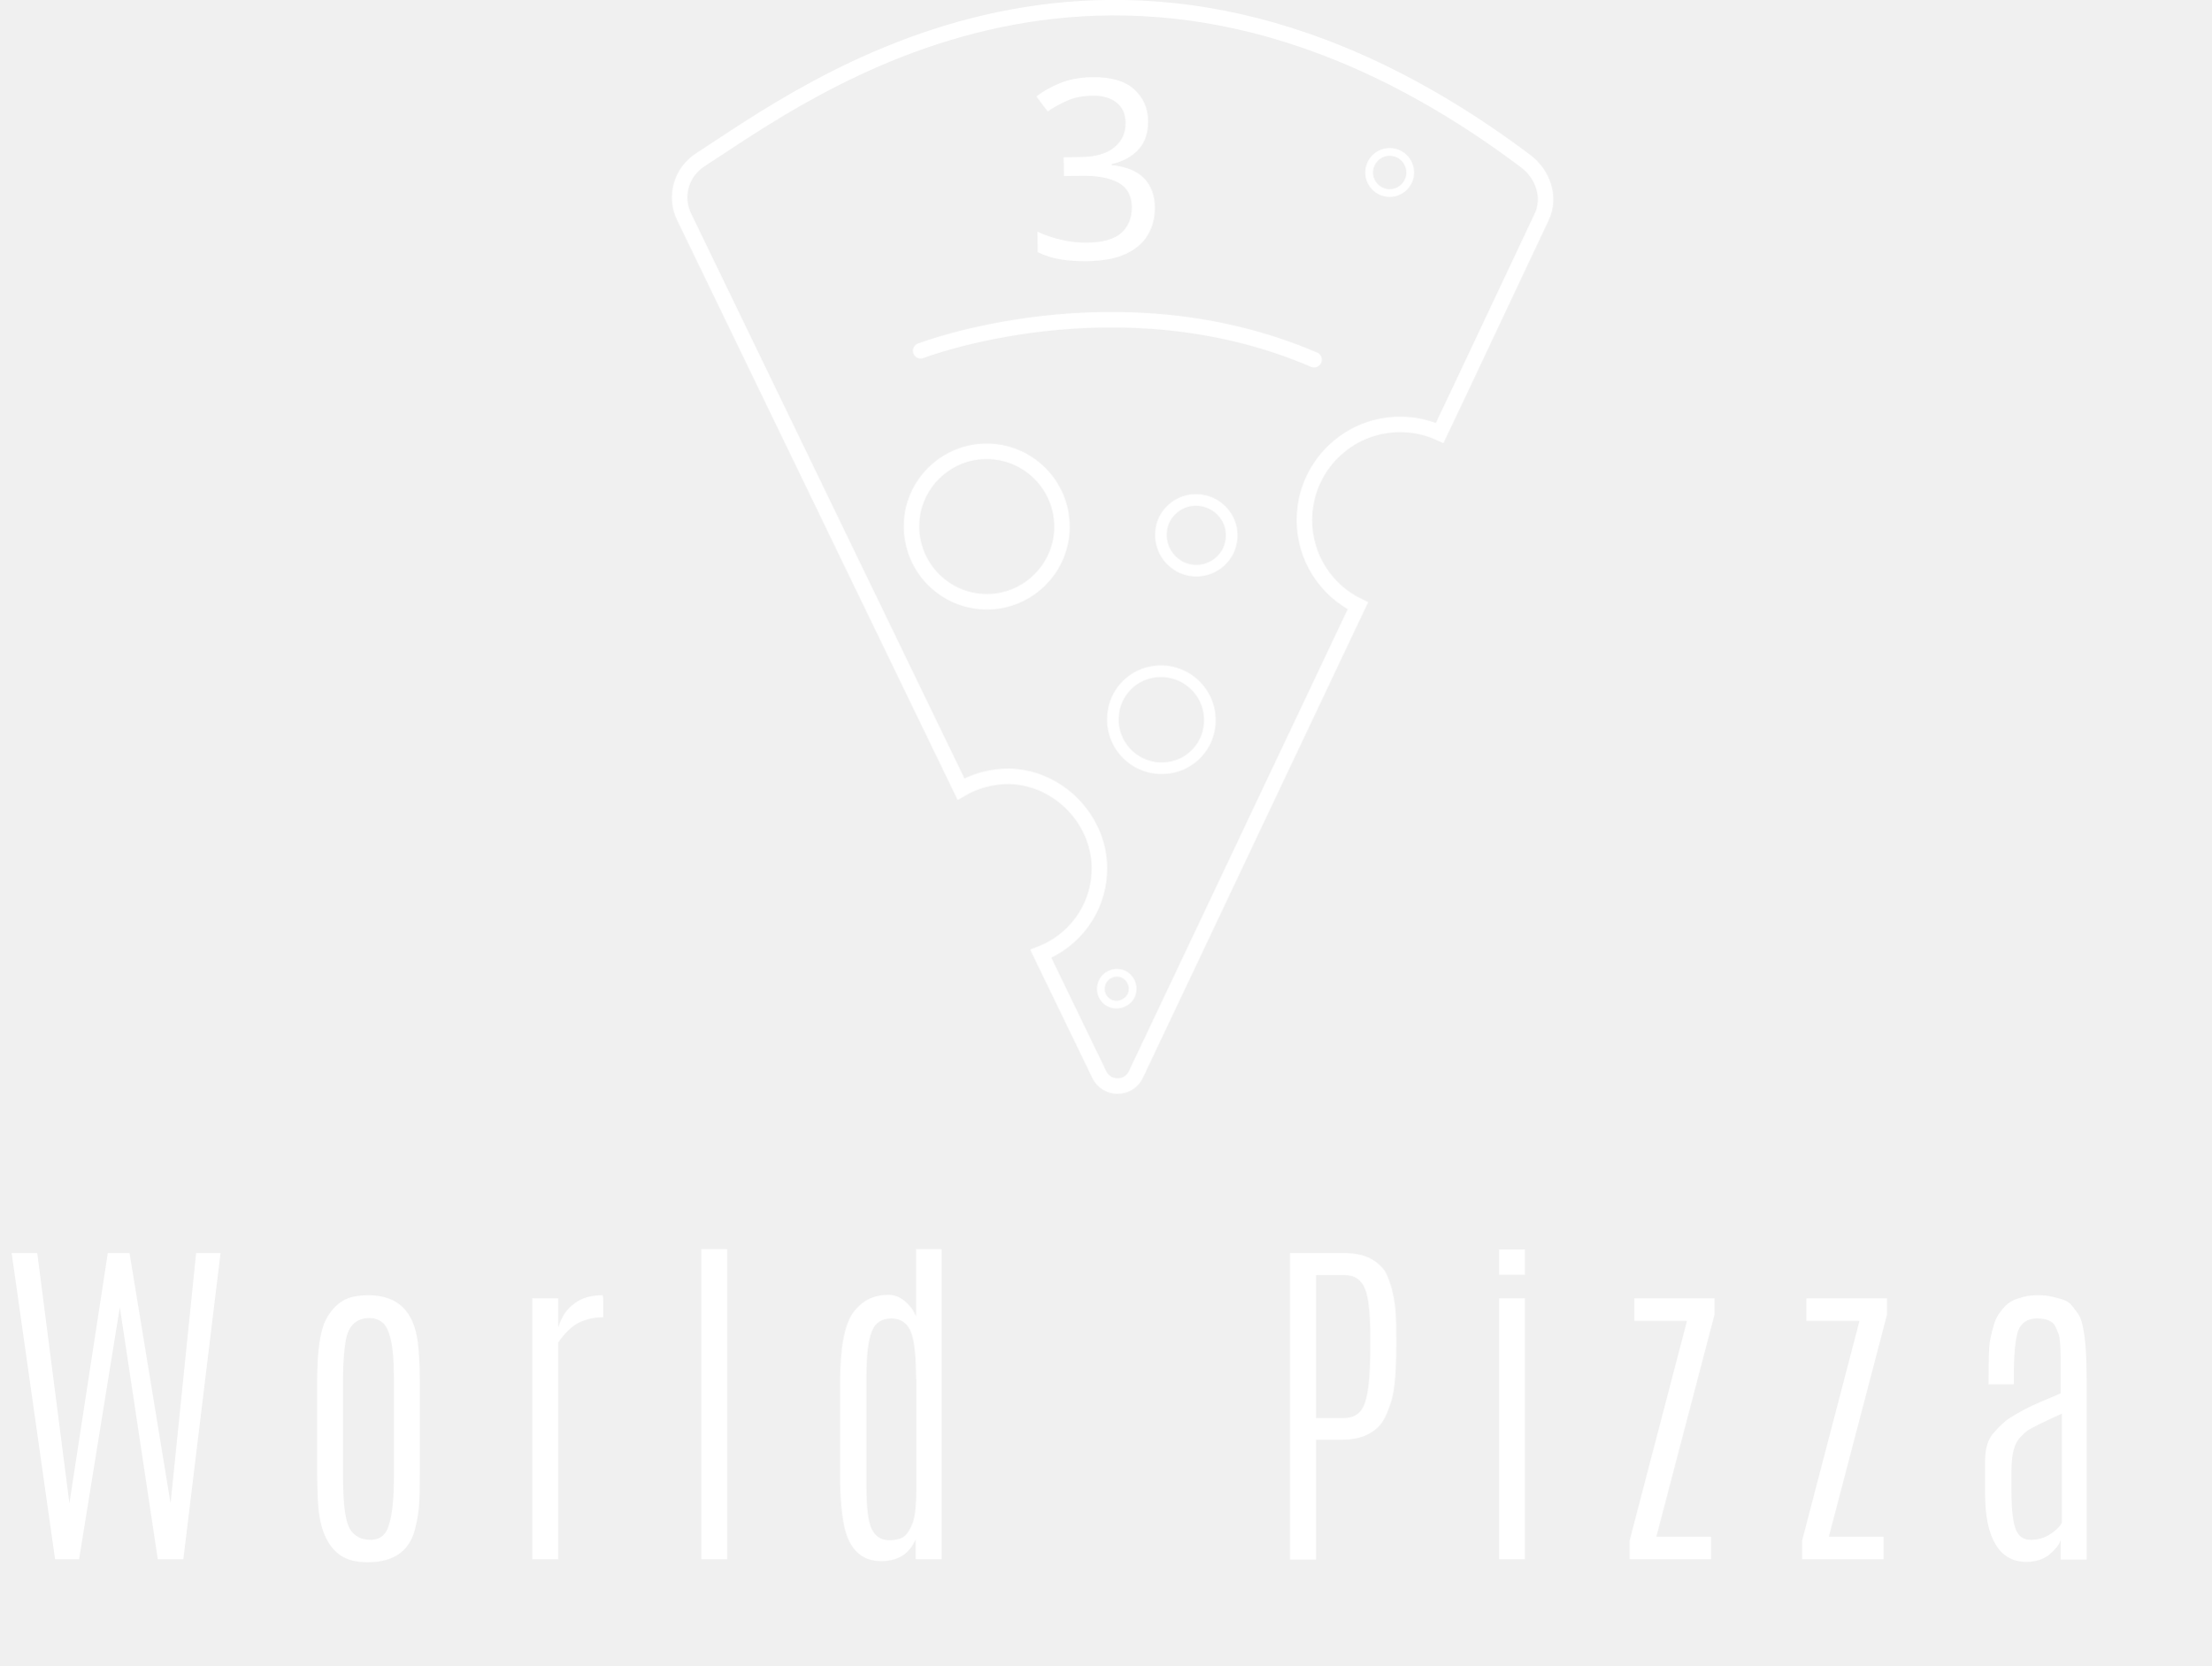
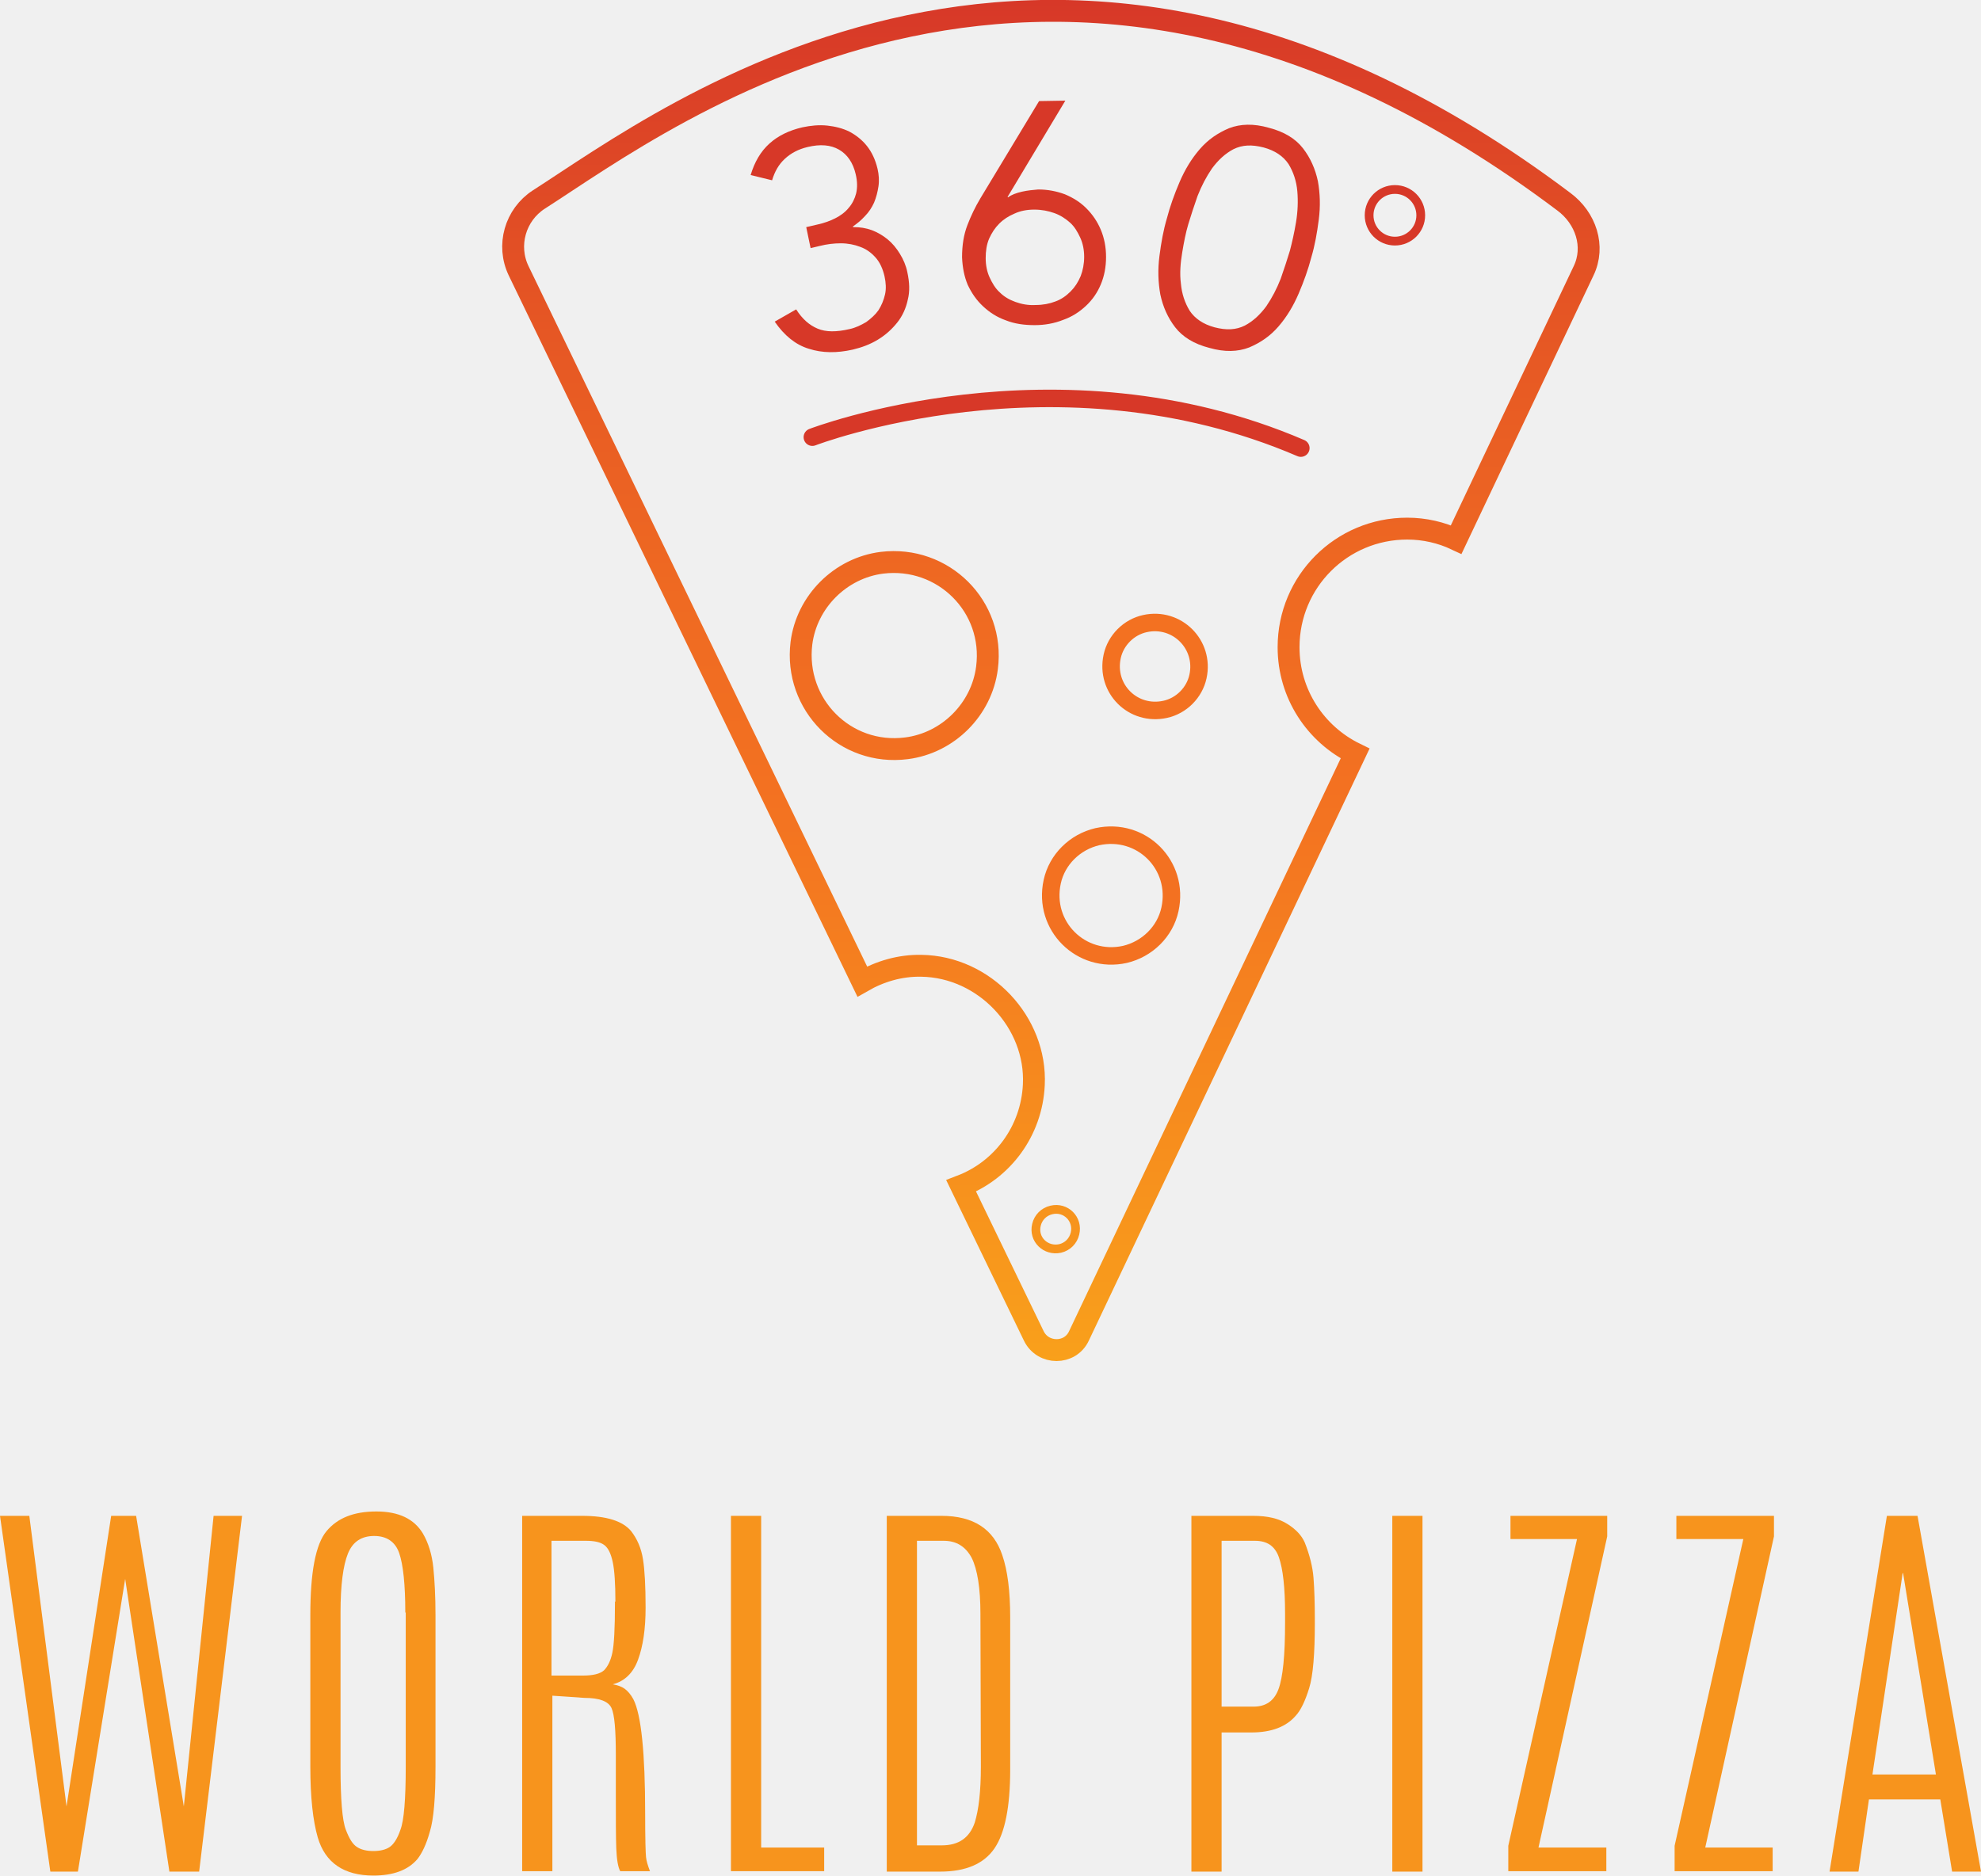
- <svg xmlns="http://www.w3.org/2000/svg" version="1.1" id="_x33_60_x5F_pizza" x="0px" y="0px" viewBox="0 0 570.4 429.8" style="enable-background:new 0 0 570.4 429.8;" xml:space="preserve">
+ <svg xmlns="http://www.w3.org/2000/svg" version="1.1" id="_x33_60_x5F_pizza_1_" x="0px" y="0px" viewBox="0 0 452.6 428.6" style="enable-background:new 0 0 452.6 428.6;" xml:space="preserve">
  <style type="text/css">
- 	.st0{fill:none;}
- 	.st1{enable-background:new    ;}
- 	.st2{fill:#FFFFFF;}
- 	.st3{fill:#616161;}
- 	.st4{font-family:'ArialMT';}
- 	.st5{font-size:12px;}
- 	.st6{font-family:'Avenir-Book';}
- 	.st7{font-size:64.66px;}
- 	.st8{letter-spacing:58;}
- 	.st9{fill:none;stroke:#FFFFFF;stroke-width:2;stroke-miterlimit:10;}
- 	.st10{fill:none;stroke:#FFFFFF;stroke-width:3;stroke-linecap:round;stroke-miterlimit:10;}
- 	.st11{fill:none;stroke:#FFFFFF;stroke-width:2;stroke-linecap:round;stroke-miterlimit:10;}
- 	.st12{fill:none;stroke:#FFFFFF;stroke-width:4;stroke-linecap:round;stroke-miterlimit:10;}
+ 	.st0{fill:#F7941D;}
+ 	.st1{fill:#616161;}
+ 	.st2{fill:#D73828;}
+ 	.st3{fill:none;stroke:#D73828;stroke-width:2;stroke-miterlimit:10;}
+ 	.st4{fill:none;stroke:#F37121;stroke-width:4;stroke-linecap:round;stroke-miterlimit:10;}
+ 	.st5{fill:none;stroke:#F7941D;stroke-width:2;stroke-linecap:round;stroke-miterlimit:10;}
+ 	.st6{fill:none;stroke:#FFFFFF;stroke-width:2;stroke-linecap:round;stroke-miterlimit:10;}
+ 	.st7{fill:none;stroke:url(#SVGID_1_);stroke-width:5;stroke-linecap:round;stroke-miterlimit:10;}
+ 	.st8{fill:none;stroke:#D73828;stroke-width:4;stroke-linecap:round;stroke-miterlimit:10;}
</style>
-   <rect y="322.3" class="st0" width="567.9" height="102.6" />
-   <g class="st1">
-     <path class="st2" d="M50.6,323.3h6.3l-9.6,79h-6.6l-9.8-65l-10.5,65h-6.2l-11.2-79h6.6l8.3,64.6l9.9-64.6h5.6L44,387.9L50.6,323.3z   " />
-     <path class="st2" d="M81.8,356.7c0-7.8,0.7-13.1,2.2-16.1c1.5-2.9,3.5-4.8,6-5.7c1.5-0.5,3.2-0.7,5-0.7c7.6,0,11.8,4.1,12.8,12.3   c0.3,2.8,0.5,6.2,0.5,10.1v22.6c0,5.3-0.1,8.7-0.3,10.3c-0.2,1.6-0.4,2.9-0.7,4c-1.2,6.4-5.4,9.6-12.5,9.6c-2.9,0-5.2-0.6-7-1.8   c-3.3-2.3-5.2-6.5-5.7-12.5c-0.2-2.7-0.3-5.9-0.3-9.6V356.7z M101.6,355.1c0-7.7-1-12.4-3.1-14c-0.9-0.7-2-1-3.2-1   c-3.4,0-5.4,1.9-6.1,5.7c-0.4,2.4-0.7,5.5-0.7,9.3v26.5c0,6.6,0.6,10.9,1.7,12.8c1.1,1.9,2.9,2.9,5.4,2.9c2.5,0,4.1-1.4,4.8-4.1   c0.8-2.7,1.2-6.6,1.2-11.6V355.1z" />
-     <path class="st2" d="M155.4,334.2c0.1,0,0.2,0.5,0.2,1.4s0,1.9,0,2.9v1.4c-2.4,0-4.5,0.5-6.3,1.4c-1.8,0.9-3.6,2.6-5.3,5.1v55.9   h-6.7V335h6.7v7.5c0.8-2.6,2.1-4.7,4.1-6.1C150,334.9,152.4,334.2,155.4,334.2z" />
-     <path class="st2" d="M180.9,322.3h6.7v80h-6.7V322.3z" />
-     <path class="st2" d="M236.2,322.3h6.7v80h-6.7v-5.1c-1.6,3.7-4.5,5.6-8.9,5.6c-5,0-8.2-3-9.5-8.9c-0.7-3.3-1.1-7.6-1.1-13.2v-23.7   c0-9,1.1-15.1,3.3-18.2c2.2-3.1,5.2-4.7,9.2-4.7c1.5,0,2.9,0.5,4.2,1.6c1.3,1.1,2.3,2.4,2.9,4V322.3z M236.3,355.8   c0-5.8-0.4-9.8-1.3-12.1c-0.9-2.3-2.6-3.5-5.1-3.5c-2.5,0-4.3,1.2-5.1,3.6c-0.9,2.4-1.3,6.5-1.3,12.4v26.7c0,6.2,0.5,10.1,1.5,11.9   c1,1.7,2.4,2.6,4.3,2.6c1.9,0,3.3-0.4,4.1-1.1s1.5-1.9,2.1-3.5s0.9-4.9,0.9-9.8V355.8z" />
+   <g>
+     <path class="st0" d="M48.8,346.4h6.5l-9.8,81.3h-6.8l-10.1-66.9l-10.8,66.9h-6.3L0,346.4h6.7l8.5,66.4l10.2-66.4h5.7L42,412.8   L48.8,346.4z" />
+     <path class="st0" d="M70.9,369.1c0-9.8,1.2-16.2,3.7-19.2c2.5-3,6.2-4.5,11.4-4.5c5.1,0,8.6,1.7,10.6,5c1.3,2.2,2.1,4.9,2.4,7.8   c0.3,3,0.5,6.6,0.5,10.9v34.6c0,7-0.4,12-1.3,14.9c-0.8,2.9-1.8,4.9-2.8,6.2c-2.2,2.6-5.6,3.8-10.1,3.8c-6.7,0-11-2.9-12.7-8.7   c-1.1-3.8-1.7-9.2-1.7-16.2V369.1z M92.6,368.5c0-6.5-0.5-11-1.4-13.6s-2.9-3.9-5.7-3.9c-2.9,0-4.9,1.3-6,4   c-1.1,2.7-1.7,7.2-1.7,13.5v35.2c0,7.5,0.4,12.3,1.2,14.4s1.6,3.4,2.6,4c0.9,0.6,2.2,0.9,3.7,0.9c1.5,0,2.8-0.3,3.7-0.9   c0.9-0.6,1.8-1.9,2.5-4c0.8-2.1,1.2-6.9,1.2-14.4V368.5z" />
+     <path class="st0" d="M119.2,346.4H133c5.6,0,9.3,1.2,11.2,3.5c1.4,1.8,2.3,3.9,2.7,6.4c0.4,2.5,0.6,6.2,0.6,11.1s-0.6,8.8-1.7,11.8   c-1.1,3.1-3.1,5-5.8,5.7c1.1,0.2,2,0.5,2.7,1c0.7,0.5,1.4,1.3,2,2.4c1.8,3.5,2.7,12.3,2.7,26.1c0,5.8,0.1,9.1,0.2,10   c0.1,0.9,0.4,1.9,0.9,3.2h-6.8c-0.5-0.9-0.8-2.7-0.9-5.2c-0.1-2.6-0.1-6.7-0.1-12.3v-9c0-5.7-0.3-9.3-1-10.8   c-0.7-1.5-2.7-2.3-6.2-2.3l-7.3-0.5v40.1h-6.9V346.4z M140.6,366c0-4.1-0.2-7.1-0.6-9c-0.4-1.9-1-3.2-1.9-3.9c-0.9-0.7-2.3-1-4.3-1   H126v30.8h7.2c2.3,0,3.9-0.4,4.8-1.2c0.8-0.8,1.5-2.1,1.9-4c0.4-1.9,0.6-5.6,0.6-11.2V366z" />
+     <path class="st0" d="M167,346.4h6.9v75.8h14.4v5.4H167V346.4z" />
+     <path class="st0" d="M202.6,346.4h12.5c7.3,0,11.9,3,13.9,9c1.2,3.5,1.8,8.2,1.8,14.2l0,34.8c0,8.5-1.2,14.5-3.6,18   c-2.4,3.5-6.5,5.3-12.4,5.3h-12.2V346.4z M224,368.8c0-5.9-0.7-10.2-2-12.8c-1.4-2.6-3.5-3.9-6.4-3.9h-6.1v69.6h5.7   c3.8,0,6.3-1.7,7.5-5.2c0.9-2.9,1.4-7.1,1.4-12.8L224,368.8z" />
+     <path class="st0" d="M272.2,346.4h14.1c3.3,0,5.9,0.6,7.9,1.9c1.9,1.2,3.2,2.6,3.9,4.2c1.1,2.8,1.8,5.5,2,8.1   c0.2,2.6,0.3,5.8,0.3,9.5v0.8c0,7-0.4,12-1.3,14.9c-0.9,2.9-1.9,5-3,6.2c-2.2,2.6-5.6,3.9-10.2,3.9h-6.8v31.8h-6.9V346.4z    M293.6,370.9v-2.2c0-6-0.5-10.2-1.4-12.8c-0.9-2.6-2.7-3.8-5.5-3.8h-7.6V390h7.3c2.8,0,4.7-1.3,5.7-4S293.6,378.3,293.6,370.9z" />
+     <path class="st0" d="M318.1,346.4h6.9v81.3h-6.9V346.4z" />
+     <path class="st0" d="M344.9,346.4h22.3v4.7l-15.7,71.1h15.5v5.4h-22.4v-5.8l15.7-70.1h-15.2V346.4z" />
+     <path class="st0" d="M383,346.4h22.3v4.7l-15.7,71.1H405v5.4h-22.4v-5.8l15.7-70.1H383V346.4z" />
+     <path class="st0" d="M431.1,346.4h7l14.5,81.3h-6.6l-2.7-16.5H427l-2.4,16.5H418L431.1,346.4z M442.3,405.5l-7.5-46h-0.1l-6.9,46   H442.3z" />
  </g>
-   <g class="st1">
-     <path class="st2" d="M332.8,323.3h13.7c3.2,0,5.8,0.6,7.7,1.8c1.9,1.2,3.1,2.6,3.7,4.1c1.1,2.7,1.7,5.3,2,7.9s0.3,5.6,0.3,9.2v0.8   c0,6.9-0.4,11.7-1.3,14.5c-0.9,2.8-1.8,4.8-2.9,6.1c-2.2,2.5-5.5,3.8-9.9,3.8h-6.6v30.9h-6.7V323.3z M353.5,347.2v-2.1   c0-5.8-0.4-10-1.3-12.4s-2.7-3.7-5.3-3.7h-7.4v36.9h7.1c2.8,0,4.6-1.3,5.5-3.9C353.1,359.2,353.5,354.3,353.5,347.2z" />
-     <path class="st2" d="M386.7,322.4h6.7v6.5h-6.7V322.4z M386.7,335h6.7v67.3h-6.7V335z" />
-     <path class="st2" d="M421.5,335h20.8v4.2l-15,57.3h14.1v5.8h-21v-4.8l14.8-56.7h-13.6V335z" />
-     <path class="st2" d="M466,335h20.8v4.2l-15,57.3h14.1v5.8h-21v-4.8l14.8-56.7H466V335z" />
-     <path class="st2" d="M513,355.2c0-4.9,0.1-8,0.4-9.5s0.6-2.7,0.9-3.7c0.3-1.1,0.7-1.9,1.1-2.6c0.4-0.7,1-1.4,1.6-2.1   c0.6-0.7,1.4-1.3,2.2-1.7s1.8-0.7,2.9-1c1.1-0.3,2.4-0.4,3.7-0.4s2.6,0.1,3.7,0.4s2.1,0.5,2.9,0.8c0.8,0.3,1.6,0.8,2.2,1.6   c0.6,0.8,1.1,1.4,1.5,2c1.4,1.9,2.2,7.5,2.2,16.6v46.8h-6.7v-5c-0.4,1.2-1.4,2.4-2.9,3.7c-1.5,1.2-3.5,1.9-5.9,1.9   c-3.5,0-6.2-1.5-8-4.5c-1.8-3-2.7-7.3-2.7-13v-8.6c0-3.1,0.7-5.5,2.2-7.2c1.5-1.7,2.8-2.9,3.8-3.6c2.8-1.8,5.7-3.3,8.6-4.5   s4.5-1.9,4.9-2.1v-7.5c0-4.3-0.2-6.9-0.5-7.7c-0.3-0.8-0.6-1.4-0.8-1.9c-0.7-1.5-2.2-2.2-4.8-2.2c-2.5,0-4.1,1.1-4.9,3.2   c-0.7,2.1-1.1,6.1-1.1,12.1v1.7H513V355.2z M531.8,364.8c-4.9,2.2-7.8,3.7-8.6,4.2c-0.8,0.6-1.4,1.2-2,1.8   c-1.6,1.6-2.3,4.5-2.3,8.8v5.3c0,4.6,0.4,7.9,1.1,9.7c0.7,1.8,2,2.7,3.9,2.7c1.9,0,3.5-0.5,4.9-1.4s2.5-1.9,3.1-3V364.8z" />
+   <path class="st1" d="M312.9,159.5" />
+   <g>
+     <path class="st2" d="M184.2,51.9l2.6-0.6c1.4-0.3,2.8-0.8,4-1.4c1.2-0.6,2.3-1.4,3.1-2.4c0.8-0.9,1.4-2.1,1.7-3.3   c0.3-1.3,0.3-2.7-0.1-4.4c-0.6-2.6-1.9-4.5-3.8-5.6s-4.3-1.3-7.2-0.6c-2.1,0.5-3.8,1.4-5.2,2.7c-1.4,1.3-2.3,2.9-2.9,4.9l-4.9-1.2   c0.9-3,2.3-5.4,4.3-7.2c2-1.8,4.5-3,7.5-3.7c1.9-0.4,3.8-0.6,5.7-0.4c1.8,0.2,3.5,0.6,5.1,1.4c1.5,0.8,2.9,1.9,4,3.3   c1.1,1.4,1.9,3.1,2.4,5.2c0.3,1.3,0.4,2.7,0.2,4c-0.2,1.3-0.5,2.5-1,3.7c-0.5,1.1-1.2,2.2-2.1,3.1c-0.9,1-1.8,1.7-2.8,2.4l0.2,0.1   c1.5,0,2.8,0.2,4.2,0.7c1.3,0.5,2.5,1.2,3.6,2.1c1.1,0.9,2,2,2.8,3.3c0.8,1.3,1.4,2.7,1.7,4.2c0.5,2.3,0.6,4.4,0.1,6.3   c-0.4,1.9-1.2,3.7-2.4,5.2c-1.2,1.5-2.6,2.8-4.4,3.9c-1.8,1.1-3.7,1.8-5.8,2.3c-3.6,0.8-6.9,0.8-10-0.2c-3-0.9-5.6-3-7.8-6.2   l4.9-2.8c1.4,2.2,3,3.6,4.9,4.4c1.9,0.8,4.3,0.8,7.3,0.1c1.4-0.3,2.6-0.9,3.8-1.6c1.1-0.8,2.1-1.7,2.8-2.7c0.7-1.1,1.2-2.3,1.5-3.6   c0.3-1.3,0.2-2.7-0.1-4.1c-0.4-1.8-1.1-3.3-2.1-4.4c-1-1.1-2.1-1.9-3.5-2.4c-1.3-0.5-2.8-0.8-4.4-0.8c-1.6,0-3.2,0.2-4.8,0.6   l-2.1,0.5L184.2,51.9z" />
+     <path class="st2" d="M230.2,45l0.1,0.1c0.8-0.6,1.9-1,3.2-1.3c1.3-0.3,2.6-0.4,3.7-0.5c2.2,0,4.2,0.4,6.1,1.1   c1.9,0.8,3.5,1.8,4.9,3.2c1.4,1.4,2.5,3,3.3,4.9c0.8,1.9,1.2,4,1.2,6.2c0,2.3-0.4,4.4-1.2,6.3c-0.8,1.9-1.9,3.5-3.4,4.9   c-1.5,1.4-3.2,2.5-5.2,3.2c-2,0.8-4.2,1.2-6.5,1.2c-2.4,0-4.6-0.3-6.6-1.1c-2-0.7-3.7-1.8-5.2-3.2c-1.5-1.4-2.6-3-3.5-4.9   c-0.8-1.9-1.2-4-1.3-6.3c0-2.8,0.4-5.2,1.2-7.3c0.8-2.1,1.8-4.2,3-6.2l13.4-22.2l6-0.1L230.2,45z M225.2,59c0,1.6,0.3,3.1,0.9,4.4   c0.6,1.3,1.3,2.5,2.3,3.4c1,1,2.2,1.7,3.6,2.2c1.4,0.5,2.9,0.8,4.6,0.7c1.7,0,3.2-0.3,4.5-0.8c1.4-0.5,2.5-1.3,3.5-2.3   c1-1,1.7-2.1,2.3-3.5c0.5-1.3,0.8-2.8,0.8-4.4c0-1.6-0.3-3.1-0.9-4.4c-0.6-1.3-1.3-2.5-2.3-3.4c-1-0.9-2.2-1.7-3.6-2.2   c-1.4-0.5-2.9-0.8-4.6-0.8c-1.7,0-3.2,0.3-4.5,0.9c-1.4,0.6-2.5,1.3-3.5,2.3c-1,1-1.7,2.1-2.3,3.4C225.4,55.9,225.2,57.4,225.2,59z   " />
+     <path class="st2" d="M289.9,29.2c3.5,0.9,6.1,2.5,7.8,4.7c1.7,2.2,2.8,4.7,3.4,7.5c0.5,2.8,0.6,5.7,0.2,8.8   c-0.4,3.1-0.9,5.9-1.7,8.6c-0.7,2.7-1.7,5.5-2.9,8.3c-1.2,2.8-2.7,5.3-4.6,7.5c-1.9,2.2-4.1,3.7-6.7,4.8c-2.6,1-5.6,1.1-9.1,0.1   c-3.5-0.9-6.1-2.5-7.8-4.7c-1.7-2.2-2.8-4.7-3.4-7.5c-0.5-2.8-0.6-5.7-0.2-8.8c0.4-3.1,0.9-5.9,1.7-8.6c0.7-2.7,1.7-5.5,2.9-8.3   c1.2-2.8,2.7-5.3,4.6-7.5c1.9-2.2,4.1-3.7,6.7-4.8C283.4,28.3,286.4,28.2,289.9,29.2z M288.7,33.7c-2.7-0.7-4.9-0.6-6.9,0.4   c-1.9,1-3.5,2.5-4.9,4.4c-1.3,1.9-2.4,4-3.3,6.3c-0.8,2.3-1.5,4.4-2.1,6.4s-1,4.1-1.4,6.5c-0.4,2.4-0.6,4.8-0.3,7.1   c0.2,2.3,0.9,4.4,2,6.2c1.2,1.8,3.1,3.1,5.7,3.8c2.7,0.7,4.9,0.6,6.9-0.4c1.9-1,3.5-2.5,4.9-4.4c1.3-1.9,2.4-4,3.3-6.3   c0.8-2.3,1.5-4.4,2.1-6.4c0.5-1.9,1-4.1,1.4-6.5c0.4-2.4,0.5-4.8,0.3-7.1c-0.2-2.3-0.9-4.4-2-6.2C293.2,35.7,291.3,34.4,288.7,33.7   z" />
  </g>
-   <path class="st3" d="M353.2,144.7" />
-   <path id="SVGID_x5F_1_x5F_" class="st0" d="M185.9,95.8c0,0,102.1-65.5,181.4,0" />
-   <text transform="matrix(0.9907 -0.136 0.136 0.9907 261.5739 68.4429)" class="st4 st5"> </text>
-   <text transform="matrix(0.9999 -1.486045e-02 1.486045e-02 0.9999 264.8237 66.9724)" class="st2 st6 st7 st8">3</text>
-   <text class="st4 st5"> </text>
-   <circle class="st9" cx="358.5" cy="44.5" r="5.3" />
-   <path class="st10" d="M311.8,188.6c-1,4.6-4.7,8.3-9.3,9.3c-9.1,2-17.1-5.9-15.1-15.1c1-4.6,4.7-8.3,9.3-9.3  C305.8,171.5,313.8,179.5,311.8,188.6z" />
-   <path class="st10" d="M317.5,140.2c-0.7,3.3-3.4,6-6.8,6.8c-6.6,1.5-12.4-4.3-11-11c0.7-3.3,3.4-6,6.8-6.8  C313.2,127.8,319,133.6,317.5,140.2z" />
-   <path class="st11" d="M292.1,256c-0.3,1.5-1.5,2.7-3.1,3.1c-3,0.7-5.6-1.9-4.9-4.9c0.3-1.5,1.5-2.7,3.1-3.1  C290.1,250.4,292.7,253,292.1,256z" />
-   <path class="st12" d="M393.6,41.6c-105.7-79.5-185.9-17.7-212.9-0.4c-5,3.2-6.8,9.5-4.2,14.8l71.4,147.6c3.6-2.1,7.8-3.3,12.3-3.3  c13.1,0.2,24,11.7,23.4,24.8c-0.4,9.6-6.6,17.7-15.1,21l15.1,31.2c1.9,3.9,7.5,3.9,9.4,0l57.3-121c-8.2-4-13.8-12.4-13.8-22.1  c0-13.6,11-24.7,24.7-24.7c3.7,0,7.1,0.8,10.2,2.2l5.7-12L397.7,56C400.1,50.9,398.1,45,393.6,41.6z M273.8,138.4  c-1.1,8.7-8.1,15.6-16.7,16.7c-12.7,1.6-23.4-9.1-21.8-21.8c1.1-8.7,8.1-15.6,16.7-16.7C264.7,115,275.4,125.7,273.8,138.4z" />
-   <path class="st12" d="M237.5,90.5c0,0,50.7-19.5,101.5,2.3" />
+   <circle class="st3" cx="318.7" cy="49.2" r="5.9" />
+   <path class="st4" d="M267.3,207.8c-1.1,5.1-5.2,9.1-10.3,10.3c-10,2.2-18.8-6.5-16.6-16.6c1.1-5.1,5.2-9.1,10.3-10.3  C260.8,189,269.5,197.7,267.3,207.8z" />
+   <path class="st4" d="M273.7,154.6c-0.8,3.7-3.8,6.7-7.5,7.5c-7.3,1.6-13.7-4.7-12.1-12.1c0.8-3.7,3.8-6.7,7.5-7.5  C268.9,140.9,275.3,147.3,273.7,154.6z" />
+   <path class="st5" d="M245.6,281.9c-0.4,1.7-1.7,3-3.4,3.4c-3.3,0.7-6.2-2.1-5.4-5.4c0.4-1.7,1.7-3,3.4-3.4  C243.5,275.7,246.4,278.6,245.6,281.9z" />
+   <path class="st6" d="M339,110" />
+   <linearGradient id="SVGID_1_" gradientUnits="userSpaceOnUse" x1="240.087" y1="0" x2="240.087" y2="311.081">
+     <stop offset="0" style="stop-color:#D73828" />
+     <stop offset="0.226" style="stop-color:#E55524" />
+     <stop offset="0.439" style="stop-color:#EF6A22" />
+     <stop offset="0.58" style="stop-color:#F37121" />
+     <stop offset="1" style="stop-color:#F9A01B" />
+   </linearGradient>
+   <path class="st7" d="M357.3,46.1c-116.2-87.5-204.5-19.5-234.2-0.5c-5.4,3.5-7.4,10.5-4.6,16.3L197,224.3c4-2.3,8.6-3.7,13.5-3.6  c14.4,0.2,26.4,12.9,25.7,27.2c-0.5,10.6-7.2,19.5-16.6,23.1l16.6,34.3c2.1,4.3,8.3,4.3,10.3,0l63.1-133.1  c-9-4.4-15.2-13.6-15.2-24.3c0-15,12.1-27.1,27.1-27.1c4,0,7.8,0.9,11.2,2.5L339,110l22.8-48.1C364.5,56.3,362.3,49.8,357.3,46.1z   M225.5,152.6c-1.2,9.5-8.9,17.2-18.4,18.4c-14,1.8-25.7-10-24-24c1.2-9.5,8.9-17.2,18.4-18.4C215.5,126.9,227.3,138.6,225.5,152.6z  " />
+   <path class="st8" d="M185.6,99.9c0,0,55.8-21.5,111.6,2.5" />
</svg>
